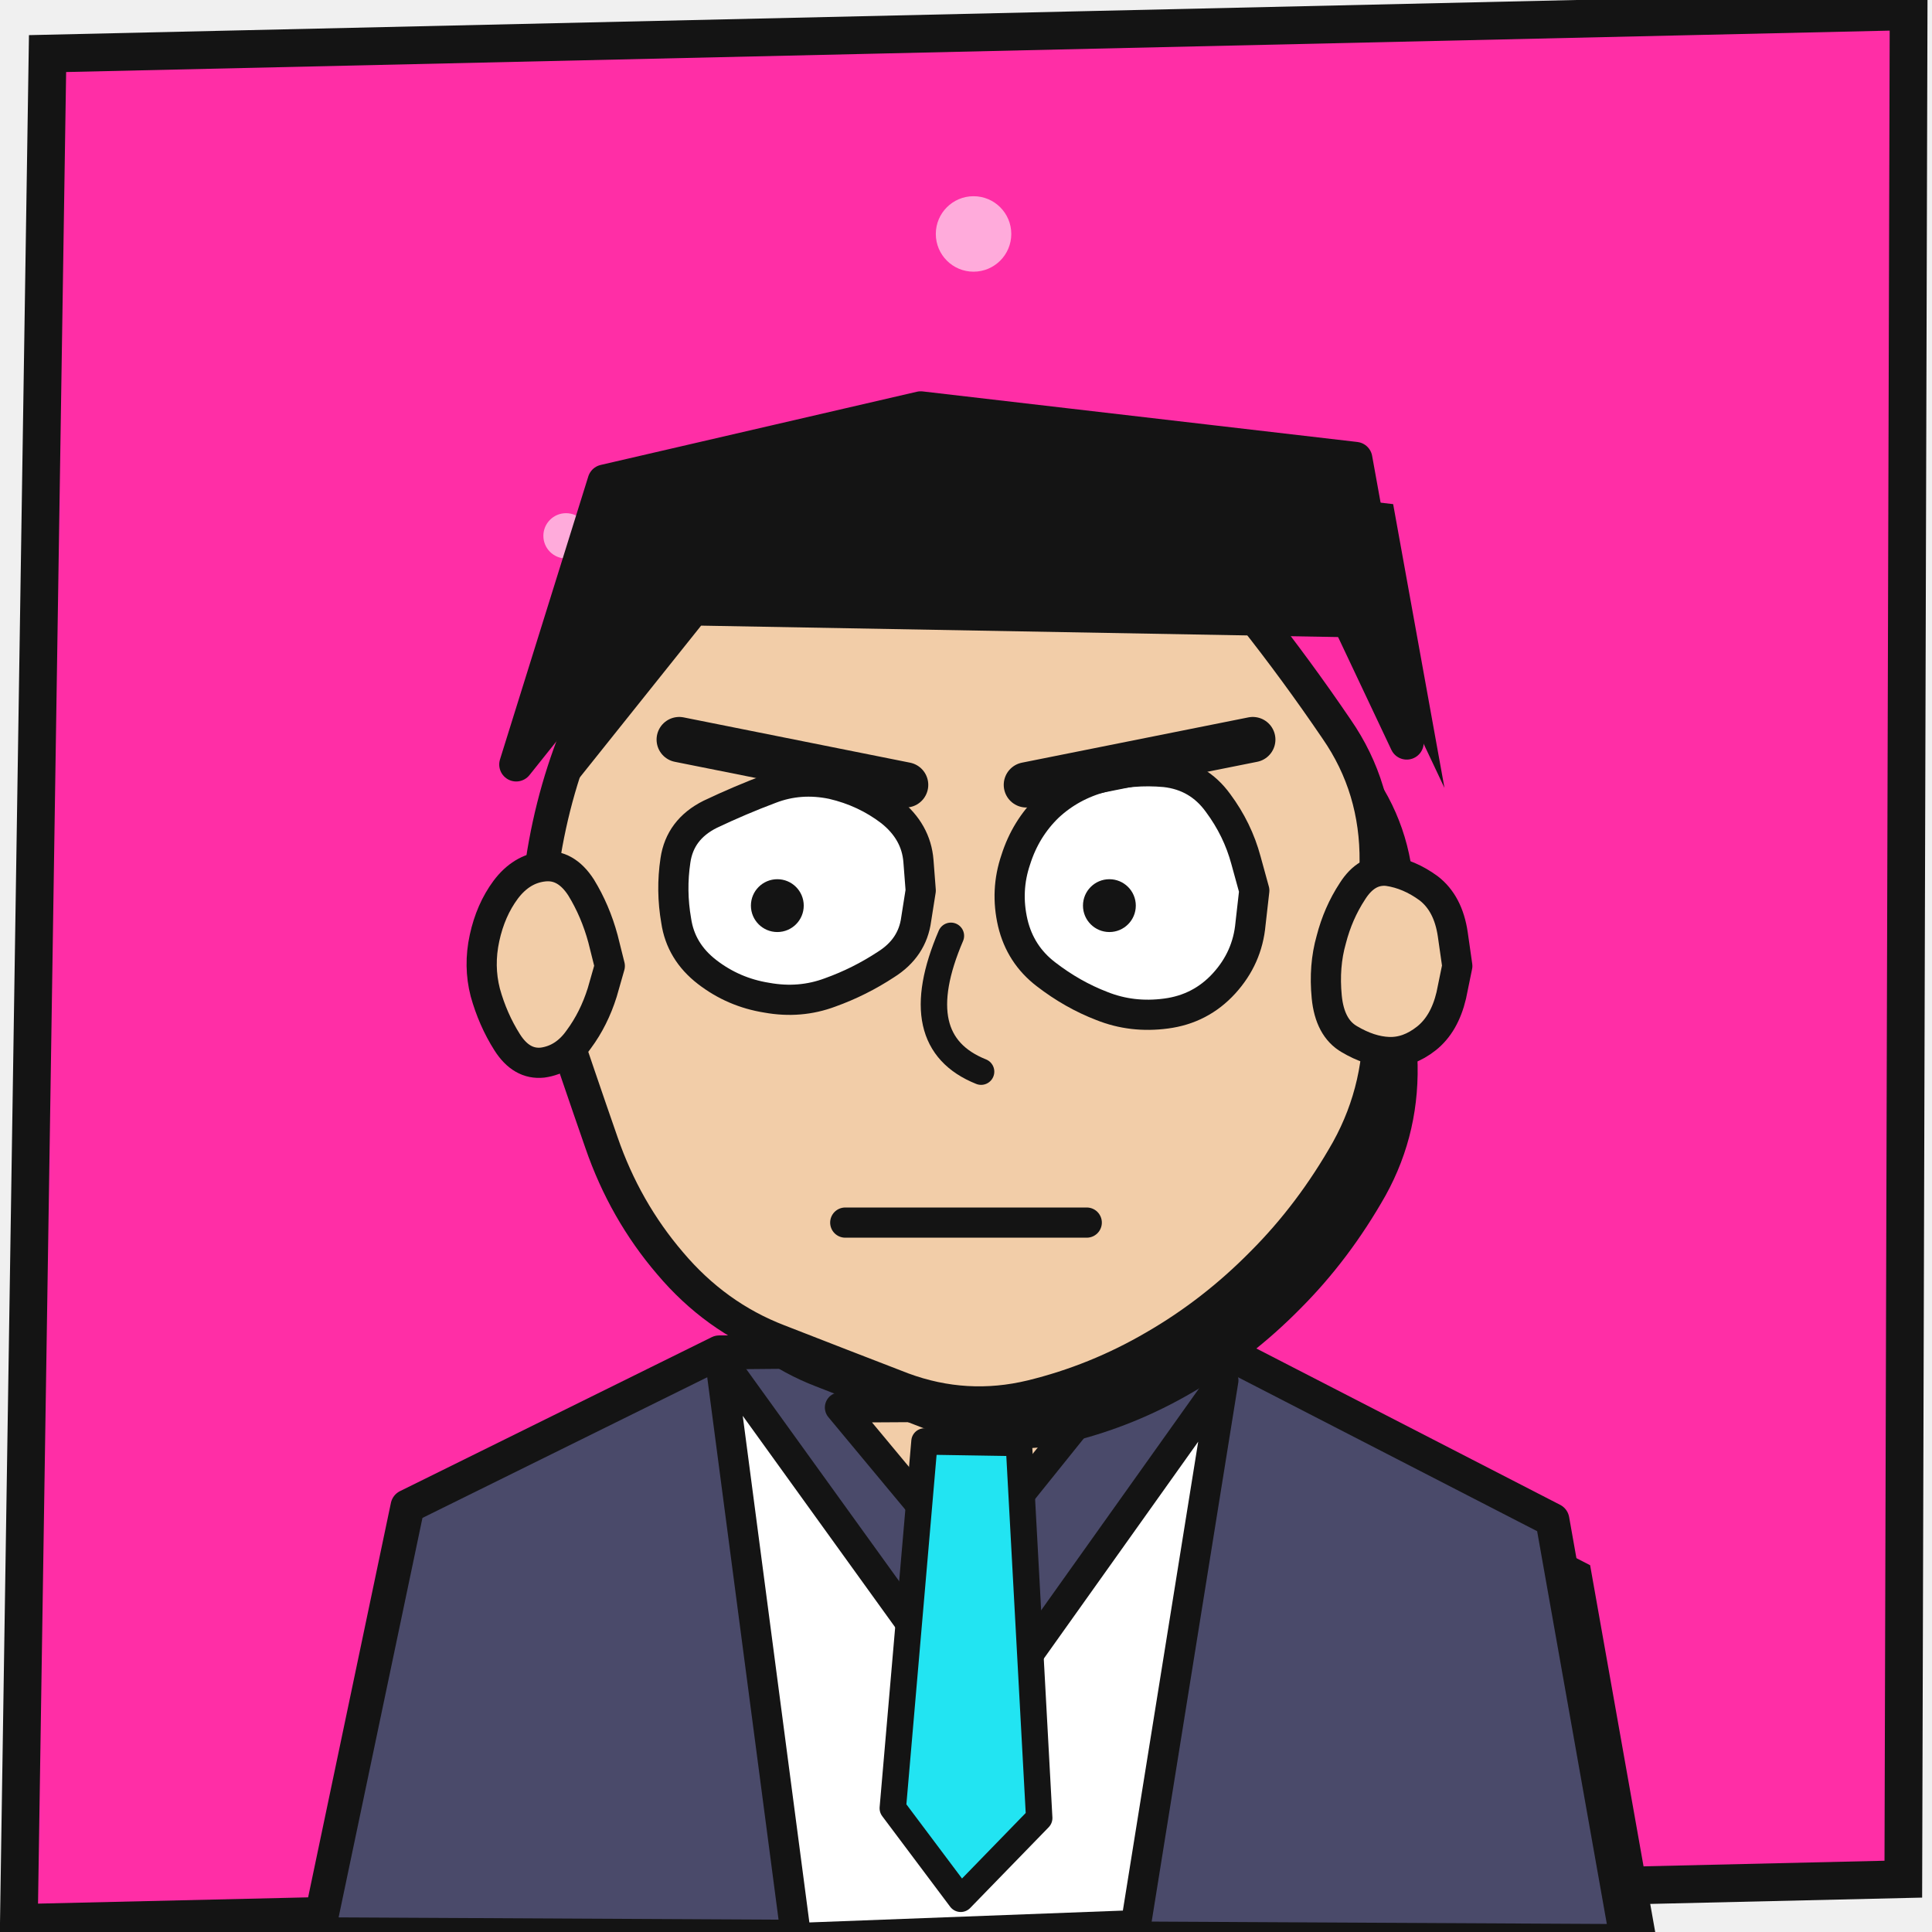
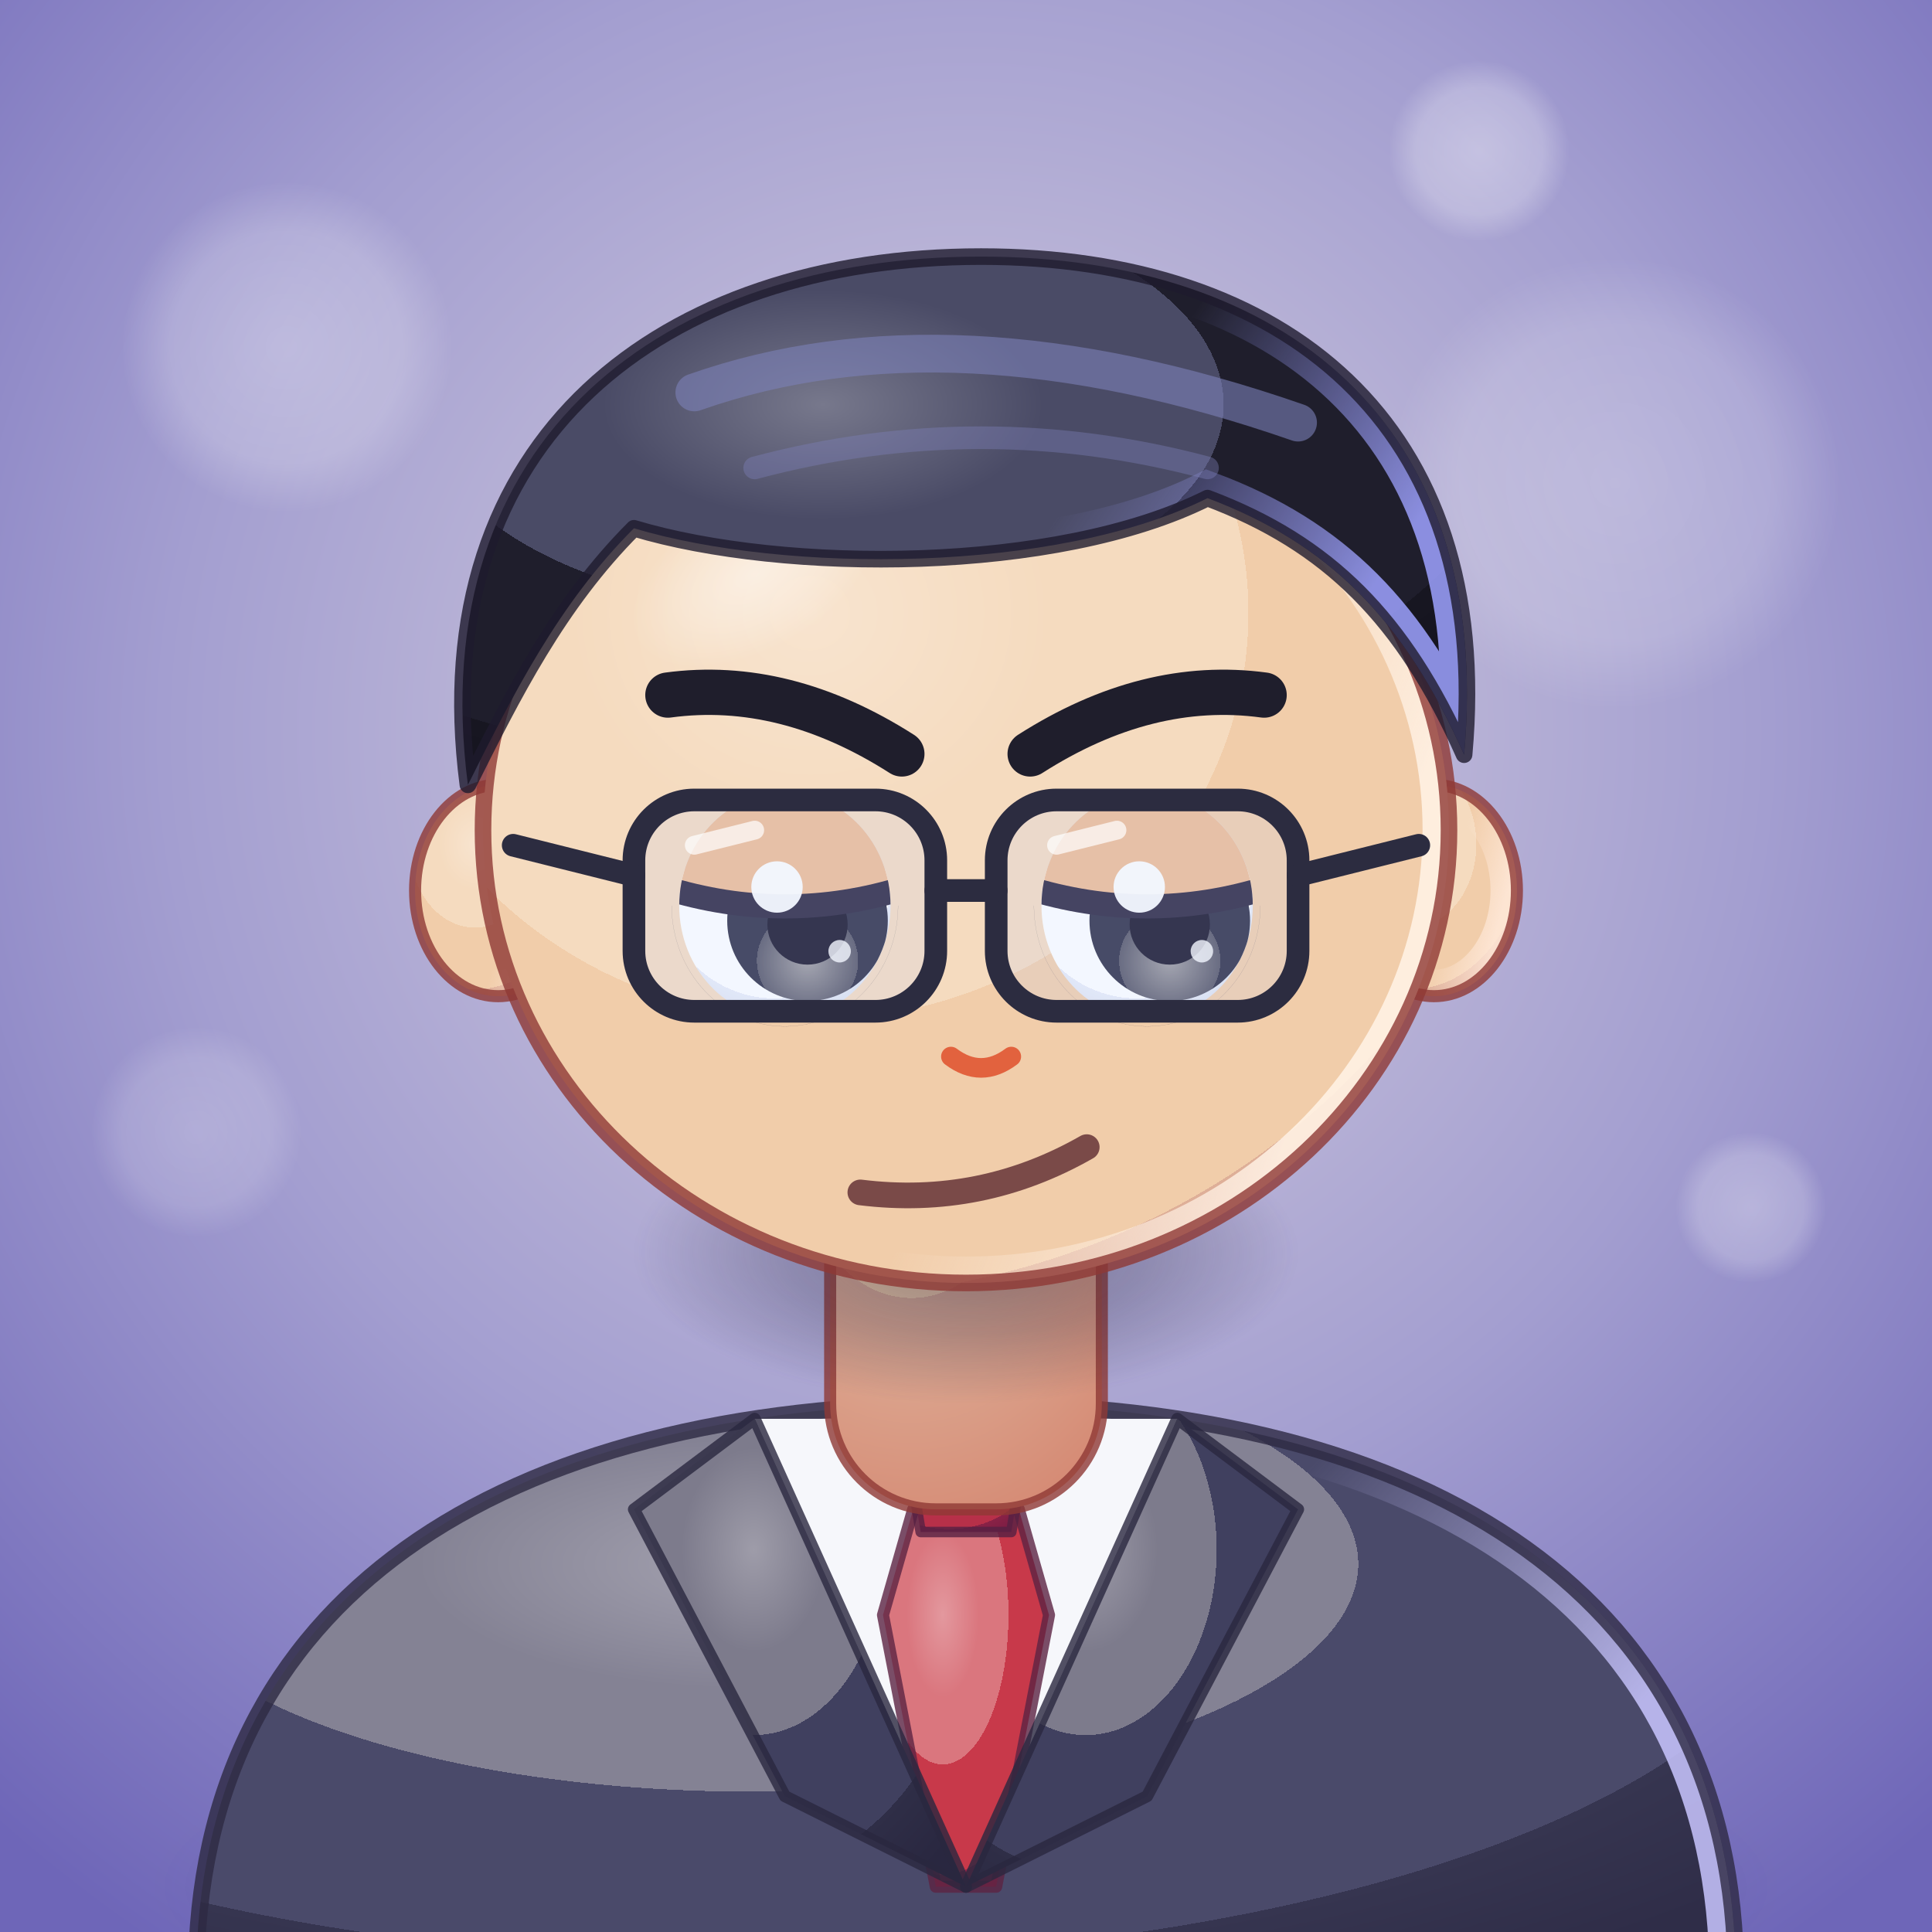
<svg xmlns="http://www.w3.org/2000/svg" width="256" height="256" viewBox="0 0 256 256">
-   <path d="M6.3 7.1 L252.9 1.5 L252.2 249.0 L2.5 254.8Z" fill="#FF2EA6" stroke="#141414" stroke-width="5" />
-   <circle cx="162" cy="64" r="5" fill="#FFFFFF" opacity=".6" />
-   <circle cx="75" cy="71" r="3" fill="#FFFFFF" opacity=".6" />
-   <circle cx="92" cy="88" r="7" fill="#FFFFFF" opacity=".6" />
-   <circle cx="107" cy="73" r="5" fill="#FFFFFF" opacity=".6" />
-   <circle cx="83" cy="122" r="5" fill="#FFFFFF" opacity=".6" />
-   <circle cx="162" cy="121" r="4" fill="#FFFFFF" opacity=".6" />
-   <circle cx="129" cy="31" r="5" fill="#FFFFFF" opacity=".6" />
-   <path d="M42.1 256.3 L54.0 199.6 L95.3 179.2 L161.4 178.6 L205.7 201.4 L215.6 257.2Z" fill="#141414" transform="translate(5 6)" />
-   <path d="M42.1 256.3 L54.0 199.6 L95.3 179.2 L161.4 178.6 L205.7 201.4 L215.6 257.2Z" fill="#4A4A6A" stroke="#141414" stroke-width="4.5" stroke-linejoin="round" stroke-linecap="round" />
-   <path d="M111.3 186.5 L128.1 206.7 L144.5 186.3Z" fill="#F2CDA8" stroke="#141414" stroke-width="4" stroke-linejoin="round" stroke-linecap="round" />
-   <path d="M182.4 124.0 Q182.4 124.0 182.8 133.9 Q183.3 143.9 178.6 152.4 Q173.8 160.9 167.3 167.4 Q160.8 174.0 153.0 178.5 Q145.3 183.0 136.7 185.1 Q128.0 187.2 119.6 184.1 Q111.3 180.9 103.1 177.7 Q94.8 174.5 88.8 167.4 Q82.8 160.4 79.7 151.4 Q76.6 142.5 73.5 133.2 Q70.4 124.0 71.9 114.2 Q73.4 104.3 77.3 95.4 Q81.3 86.4 87.6 79.3 Q94.0 72.2 102.4 68.9 Q110.9 65.6 119.4 64.6 Q128.0 63.7 136.9 63.5 Q145.8 63.3 153.2 68.9 Q160.5 74.5 166.1 81.6 Q171.8 88.8 177.1 96.6 Q182.5 104.4 182.4 114.2Z" fill="#141414" transform="translate(5 6)" />
-   <path d="M182.4 124.0 Q182.4 124.0 182.8 133.9 Q183.3 143.9 178.6 152.4 Q173.8 160.9 167.3 167.4 Q160.8 174.0 153.0 178.5 Q145.3 183.0 136.7 185.1 Q128.0 187.2 119.6 184.1 Q111.3 180.9 103.1 177.7 Q94.8 174.5 88.8 167.4 Q82.8 160.4 79.7 151.4 Q76.6 142.5 73.5 133.2 Q70.4 124.0 71.9 114.2 Q73.4 104.3 77.3 95.4 Q81.3 86.4 87.6 79.3 Q94.0 72.2 102.4 68.9 Q110.9 65.6 119.4 64.6 Q128.0 63.7 136.9 63.5 Q145.8 63.3 153.2 68.9 Q160.5 74.5 166.1 81.6 Q171.8 88.8 177.1 96.6 Q182.5 104.4 182.4 114.2Z" fill="#F2CDA8" stroke="#141414" stroke-width="4.5" stroke-linejoin="round" stroke-linecap="round" />
-   <path d="M80.8 128.0 Q80.8 128.0 79.8 131.5 Q78.7 135.0 76.7 137.7 Q74.8 140.4 71.9 140.8 Q69.1 141.1 67.2 138.1 Q65.3 135.1 64.3 131.5 Q63.4 128.0 64.2 124.3 Q65.0 120.6 67.0 117.9 Q69.1 115.1 72.1 114.8 Q75.0 114.5 77.0 117.6 Q78.9 120.7 79.9 124.4Z" fill="#F2CDA8" stroke="#141414" stroke-width="4" stroke-linejoin="round" stroke-linecap="round" />
-   <path d="M193.1 128.0 Q193.1 128.0 192.3 131.9 Q191.4 135.7 189.0 137.6 Q186.6 139.5 184.0 139.4 Q181.5 139.3 178.8 137.7 Q176.2 136.2 175.8 132.1 Q175.4 128.0 176.4 124.5 Q177.3 121.0 179.2 118.1 Q181.1 115.1 183.9 115.4 Q186.7 115.8 189.3 117.7 Q191.9 119.7 192.5 123.8Z" fill="#F2CDA8" stroke="#141414" stroke-width="4" stroke-linejoin="round" stroke-linecap="round" />
-   <path d="M122.0 118.0 Q122.0 118.0 121.4 121.8 Q120.9 125.6 117.4 127.8 Q113.9 130.1 110.0 131.5 Q106.0 133.0 101.6 132.2 Q97.2 131.5 93.7 128.8 Q90.2 126.1 89.6 122.0 Q88.9 118.0 89.5 114.0 Q90.1 109.9 94.1 107.9 Q98.1 106.0 102.1 104.5 Q106.0 103.0 110.3 103.9 Q114.6 104.9 118.0 107.5 Q121.4 110.2 121.7 114.1Z" fill="#FFFFFF" stroke="#141414" stroke-width="4" stroke-linejoin="round" stroke-linecap="round" />
-   <circle cx="103" cy="120" r="3.5" fill="#141414" />
-   <path d="M166.2 118.0 Q166.2 118.0 165.7 122.4 Q165.3 126.9 162.2 130.3 Q159.1 133.7 154.5 134.3 Q150.0 134.9 146.0 133.3 Q142.1 131.8 138.6 129.1 Q135.2 126.5 134.2 122.3 Q133.2 118.0 134.6 113.9 Q135.9 109.8 138.9 106.9 Q141.9 104.1 146.0 103.0 Q150.0 101.9 154.4 102.3 Q158.8 102.8 161.4 106.4 Q164.0 109.9 165.1 114.0Z" fill="#FFFFFF" stroke="#141414" stroke-width="4" stroke-linejoin="round" stroke-linecap="round" />
-   <circle cx="147" cy="120" r="3.5" fill="#141414" />
-   <path d="M126 124 q-6 14 4 18" fill="none" stroke="#141414" stroke-width="3.5" stroke-linecap="round" stroke-linejoin="round" />
-   <path d="M68.4 101.3 L80.1 63.8 L122.0 54.1 L179.6 60.8 L186.4 98.4 L177.0 78.5 L87.9 76.9Z" fill="#141414" transform="translate(5 6)" />
-   <path d="M68.4 101.3 L80.1 63.8 L122.0 54.1 L179.6 60.8 L186.4 98.4 L177.0 78.5 L87.9 76.9Z" fill="#141414" stroke="#141414" stroke-width="4.5" stroke-linejoin="round" stroke-linecap="round" />
-   <path d="M90 98 l30 6 M166 98 l-30 6" fill="none" stroke="#141414" stroke-width="6" stroke-linecap="round" stroke-linejoin="round" />
-   <path d="M112 162 h32" fill="none" stroke="#141414" stroke-width="4" stroke-linecap="round" stroke-linejoin="round" />
-   <path d="M95.4 180.0 L130.0 228.0 L162.1 182.9 L150.5 255.1 L105.5 256.8Z" fill="#FFFFFF" stroke="#141414" stroke-width="4" stroke-linejoin="round" stroke-linecap="round" />
-   <path d="M122.5 191.0 L135.0 191.2 L137.7 240.9 L127.3 251.6 L118.3 239.6Z" fill="#22E4F2" stroke="#141414" stroke-width="3.5" stroke-linejoin="round" stroke-linecap="round" />
+   <defs>
+     <radialGradient id="t3jun1" cx="0.5" cy="0.38" r="0.75">
+       <stop offset="0" stop-color="#D6D0DF" />
+       <stop offset="0.55" stop-color="#A39ED0" />
+       <stop offset="1" stop-color="#6E66B8" />
+     </radialGradient>
+     <radialGradient id="t3jun2" cx="0.5" cy="0.5" r="0.5">
+       <stop offset="0" stop-color="#FFFFFF" stop-opacity="0.28" />
+       <stop offset="0.7" stop-color="#FFFFFF" stop-opacity="0.196" />
+       <stop offset="1" stop-color="#FFFFFF" stop-opacity="0" />
+     </radialGradient>
+     <radialGradient id="t3jun3" cx="0.5" cy="0.5" r="0.5">
+       <stop offset="0" stop-color="#FFFFFF" stop-opacity="0.22" />
+       <stop offset="0.7" stop-color="#FFFFFF" stop-opacity="0.154" />
+       <stop offset="1" stop-color="#FFFFFF" stop-opacity="0" />
+     </radialGradient>
+     <radialGradient id="t3jun4" cx="0.5" cy="0.5" r="0.5">
+       <stop offset="0" stop-color="#FFFFFF" stop-opacity="0.35" />
+       <stop offset="0.7" stop-color="#FFFFFF" stop-opacity="0.245" />
+       <stop offset="1" stop-color="#FFFFFF" stop-opacity="0" />
+     </radialGradient>
+     <radialGradient id="t3jun5" cx="0.5" cy="0.5" r="0.5">
+       <stop offset="0" stop-color="#FFFFFF" stop-opacity="0.2" />
+       <stop offset="0.7" stop-color="#FFFFFF" stop-opacity="0.14" />
+       <stop offset="1" stop-color="#FFFFFF" stop-opacity="0" />
+     </radialGradient>
+     <radialGradient id="t3jun6" cx="0.5" cy="0.5" r="0.5">
+       <stop offset="0" stop-color="#FFFFFF" stop-opacity="0.3" />
+       <stop offset="0.7" stop-color="#FFFFFF" stop-opacity="0.21" />
+       <stop offset="1" stop-color="#FFFFFF" stop-opacity="0" />
+     </radialGradient>
+     <radialGradient id="t3jun7" cx="0.5" cy="0.5" r="0.5">
+       <stop offset="0" stop-color="#1B1A3A" stop-opacity="0.25" />
+       <stop offset="0.55" stop-color="#1B1A3A" stop-opacity="0.138" />
+       <stop offset="1" stop-color="#1B1A3A" stop-opacity="0" />
+     </radialGradient>
+     <radialGradient id="t3jun8" cx="0.36" cy="0.28" r="0.86">
+       <stop offset="0" stop-color="#A3A1AF" />
+       <stop offset="0.253" stop-color="#848294" />
+       <stop offset="0.46" stop-color="#848294" />
+       <stop offset="0.46" stop-color="#4A4A6A" />
+       <stop offset="0.8" stop-color="#4A4A6A" />
+       <stop offset="0.8" stop-color="#363550" />
+       <stop offset="1" stop-color="#2F2D48" />
+     </radialGradient>
+     <clipPath id="t3jun9">
+       <path d="M26 262C26 212 66 186 128 186C190 186 230 212 230 262Z" />
+     </clipPath>
+     <linearGradient id="t3jun10" x1="0" y1="0" x2="1" y2="0.35">
+       <stop offset="0" stop-color="#C9C6FF" stop-opacity="0" />
+       <stop offset="0.68" stop-color="#C9C6FF" stop-opacity="0" />
+       <stop offset="1" stop-color="#C9C6FF" stop-opacity="0.85" />
+     </linearGradient>
+     <radialGradient id="t3jun11" cx="0.36" cy="0.28" r="0.86">
+       <stop offset="0" stop-color="#E3989E" />
+       <stop offset="0.253" stop-color="#DA767E" />
+       <stop offset="0.46" stop-color="#DA767E" />
+       <stop offset="0.46" stop-color="#C8394A" />
+       <stop offset="0.8" stop-color="#C8394A" />
+       <stop offset="0.8" stop-color="#972748" />
+       <stop offset="1" stop-color="#872146" />
+     </radialGradient>
+     <radialGradient id="t3jun12" cx="0.36" cy="0.28" r="0.86">
+       <stop offset="0" stop-color="#DA949E" />
+       <stop offset="0.253" stop-color="#CE707D" />
+       <stop offset="0.46" stop-color="#CE707D" />
+       <stop offset="0.46" stop-color="#B73049" />
+       <stop offset="0.8" stop-color="#B73049" />
+       <stop offset="0.8" stop-color="#892246" />
+       <stop offset="1" stop-color="#7A1C44" />
+     </radialGradient>
+     <radialGradient id="t3jun13" cx="0.36" cy="0.28" r="0.86">
+       <stop offset="0" stop-color="#9E9CA9" />
+       <stop offset="0.253" stop-color="#7D7B8C" />
+       <stop offset="0.46" stop-color="#7D7B8C" />
+       <stop offset="0.46" stop-color="#40405F" />
+       <stop offset="0.8" stop-color="#40405F" />
+       <stop offset="0.8" stop-color="#2F2E47" />
+       <stop offset="1" stop-color="#292740" />
+     </radialGradient>
+     <radialGradient id="t3jun14" cx="0.36" cy="0.28" r="0.86">
+       <stop offset="0" stop-color="#9E9CA9" />
+       <stop offset="0.253" stop-color="#7D7B8C" />
+       <stop offset="0.46" stop-color="#7D7B8C" />
+       <stop offset="0.46" stop-color="#40405F" />
+       <stop offset="0.8" stop-color="#40405F" />
+       <stop offset="0.8" stop-color="#2F2E47" />
+       <stop offset="1" stop-color="#292740" />
+     </radialGradient>
+     <radialGradient id="t3jun15" cx="0.3" cy="0.0" r="1.1">
+       <stop offset="0" stop-color="#F8E4CF" />
+       <stop offset="0.066" stop-color="#F5DBBF" />
+       <stop offset="0.12" stop-color="#F5DBBF" />
+       <stop offset="0.12" stop-color="#F1CDAA" />
+       <stop offset="0.4" stop-color="#F1CDAA" />
+       <stop offset="0.4" stop-color="#DEAF98" />
+       <stop offset="1" stop-color="#D58A74" />
+     </radialGradient>
+     <radialGradient id="t3jun16" cx="0.5" cy="0.5" r="0.5">
+       <stop offset="0" stop-color="#1B1A3A" stop-opacity="0.42" />
+       <stop offset="0.55" stop-color="#1B1A3A" stop-opacity="0.231" />
+       <stop offset="1" stop-color="#1B1A3A" stop-opacity="0" />
+     </radialGradient>
+     <radialGradient id="t3jun17" cx="0.36" cy="0.28" r="0.86">
+       <stop offset="0" stop-color="#F8E4CF" />
+       <stop offset="0.253" stop-color="#F5DBBF" />
+       <stop offset="0.46" stop-color="#F5DBBF" />
+       <stop offset="0.46" stop-color="#F1CDAA" />
+       <stop offset="0.8" stop-color="#F1CDAA" />
+       <stop offset="0.8" stop-color="#DEAF98" />
+       <stop offset="1" stop-color="#D58A74" />
+     </radialGradient>
+     <clipPath id="t3jun18">
+       <path d="M55.0 118.0A11.0 14.0 0 1 0 77.0 118.0A11.0 14.0 0 1 0 55.0 118.0Z" />
+     </clipPath>
+     <linearGradient id="t3jun19" x1="0" y1="0" x2="1" y2="0.35">
+       <stop offset="0" stop-color="#FFE9DA" stop-opacity="0" />
+       <stop offset="0.68" stop-color="#FFE9DA" stop-opacity="0" />
+       <stop offset="1" stop-color="#FFE9DA" stop-opacity="0.85" />
+     </linearGradient>
+     <radialGradient id="t3jun20" cx="0.36" cy="0.28" r="0.86">
+       <stop offset="0" stop-color="#F8E4CF" />
+       <stop offset="0.253" stop-color="#F5DBBF" />
+       <stop offset="0.46" stop-color="#F5DBBF" />
+       <stop offset="0.46" stop-color="#F1CDAA" />
+       <stop offset="0.8" stop-color="#F1CDAA" />
+       <stop offset="0.8" stop-color="#DEAF98" />
+       <stop offset="1" stop-color="#D58A74" />
+     </radialGradient>
+     <clipPath id="t3jun21">
+       <path d="M179.0 118.0A11.0 14.0 0 1 0 201.0 118.0A11.0 14.0 0 1 0 179.0 118.0Z" />
+     </clipPath>
+     <linearGradient id="t3jun22" x1="0" y1="0" x2="1" y2="0.35">
+       <stop offset="0" stop-color="#FFE9DA" stop-opacity="0" />
+       <stop offset="0.68" stop-color="#FFE9DA" stop-opacity="0" />
+       <stop offset="1" stop-color="#FFE9DA" stop-opacity="0.85" />
+     </linearGradient>
+     <radialGradient id="t3jun23" cx="0.34" cy="0.26" r="0.9">
+       <stop offset="0" stop-color="#F8E4CF" />
+       <stop offset="0.275" stop-color="#F5DBBF" />
+       <stop offset="0.5" stop-color="#F5DBBF" />
+       <stop offset="0.5" stop-color="#F1CDAA" />
+       <stop offset="0.84" stop-color="#F1CDAA" />
+       <stop offset="0.84" stop-color="#DEAF98" />
+       <stop offset="1" stop-color="#D58A74" />
+     </radialGradient>
+     <clipPath id="t3jun24">
+       <path d="M64.0 110.0A64.0 60.0 0 1 0 192.0 110.0A64.0 60.0 0 1 0 64.0 110.0Z" />
+     </clipPath>
+     <linearGradient id="t3jun25" x1="0" y1="0" x2="1" y2="0.35">
+       <stop offset="0" stop-color="#FFF1E4" stop-opacity="0" />
+       <stop offset="0.68" stop-color="#FFF1E4" stop-opacity="0" />
+       <stop offset="1" stop-color="#FFF1E4" stop-opacity="0.9" />
+     </linearGradient>
+     <radialGradient id="t3jun26" cx="0.5" cy="0.5" r="0.5">
+       <stop offset="0" stop-color="#FFFFFF" stop-opacity="0.45" />
+       <stop offset="0.6" stop-color="#FFFFFF" stop-opacity="0.203" />
+       <stop offset="1" stop-color="#FFFFFF" stop-opacity="0" />
+     </radialGradient>
+     <radialGradient id="t3jun27" cx="0.45" cy="0.35" r="0.8">
+       <stop offset="0" stop-color="#FFFFFF" />
+       <stop offset="0.7" stop-color="#FFFFFF" />
+       <stop offset="0.7" stop-color="#E9ECF6" />
+       <stop offset="1" stop-color="#D3D8EA" />
+     </radialGradient>
+     <clipPath id="t3jun28">
+       <path d="M90.0 120.0A14.0 15.0 0 1 0 118.0 120.0A14.0 15.0 0 1 0 90.0 120.0Z" />
+     </clipPath>
+     <radialGradient id="t3jun29" cx="0.5" cy="0.75" r="0.7">
+       <stop offset="0" stop-color="#A09DA1" />
+       <stop offset="0.45" stop-color="#575667" />
+       <stop offset="0.45" stop-color="#2D2D46" />
+       <stop offset="0.85" stop-color="#2D2D46" />
+       <stop offset="0.85" stop-color="#1D1D2E" />
+       <stop offset="1" stop-color="#191827" />
+     </radialGradient>
+     <radialGradient id="t3jun30" cx="0.45" cy="0.35" r="0.8">
+       <stop offset="0" stop-color="#FFFFFF" />
+       <stop offset="0.7" stop-color="#FFFFFF" />
+       <stop offset="0.7" stop-color="#E9ECF6" />
+       <stop offset="1" stop-color="#D3D8EA" />
+     </radialGradient>
+     <clipPath id="t3jun31">
+       <path d="M138.0 120.0A14.0 15.0 0 1 0 166.0 120.0A14.0 15.0 0 1 0 138.0 120.0Z" />
+     </clipPath>
+     <radialGradient id="t3jun32" cx="0.5" cy="0.75" r="0.7">
+       <stop offset="0" stop-color="#A09DA1" />
+       <stop offset="0.45" stop-color="#575667" />
+       <stop offset="0.45" stop-color="#2D2D46" />
+       <stop offset="0.85" stop-color="#2D2D46" />
+       <stop offset="0.85" stop-color="#1D1D2E" />
+       <stop offset="1" stop-color="#191827" />
+     </radialGradient>
+     <radialGradient id="t3jun33" cx="0.36" cy="0.28" r="0.86">
+       <stop offset="0" stop-color="#77788C" />
+       <stop offset="0.253" stop-color="#4A4B66" />
+       <stop offset="0.46" stop-color="#4A4B66" />
+       <stop offset="0.46" stop-color="#1F1E2C" />
+       <stop offset="0.8" stop-color="#1F1E2C" />
+       <stop offset="0.8" stop-color="#171621" />
+       <stop offset="1" stop-color="#14131E" />
+     </radialGradient>
+     <clipPath id="t3jun34">
+       <path d="M62 104C56 58 88 34 130 34C170 34 198 56 194 100C186 82 176 72 160 66C140 76 104 76 84 70C74 80 68 92 62 104Z" />
+     </clipPath>
+     <linearGradient id="t3jun35" x1="0" y1="0" x2="1" y2="0.35">
+       <stop offset="0" stop-color="#9EA2FF" stop-opacity="0" />
+       <stop offset="0.68" stop-color="#9EA2FF" stop-opacity="0" />
+       <stop offset="1" stop-color="#9EA2FF" stop-opacity="0.85" />
+     </linearGradient>
+   </defs>
+   <rect width="256" height="256" fill="url(#t3jun1)" />
+   <circle cx="38" cy="46" r="22" fill="url(#t3jun2)" />
+   <circle cx="214" cy="64" r="30" fill="url(#t3jun3)" />
+   <circle cx="196" cy="20" r="12" fill="url(#t3jun4)" />
+   <circle cx="26" cy="150" r="14" fill="url(#t3jun5)" />
+   <circle cx="232" cy="160" r="10" fill="url(#t3jun6)" />
+   <ellipse cx="128" cy="250" rx="110" ry="26" fill="url(#t3jun7)" />
+   <path d="M26 262C26 212 66 186 128 186C190 186 230 212 230 262Z" fill="url(#t3jun8)" />
+   <path d="M26 262C26 212 66 186 128 186C190 186 230 212 230 262Z" fill="none" stroke="url(#t3jun10)" stroke-width="7" clip-path="url(#t3jun9)" />
+   <path d="M26 262C26 212 66 186 128 186C190 186 230 212 230 262Z" fill="none" stroke="#2E2A43" stroke-width="2.2" stroke-linejoin="round" stroke-opacity=".8" />
+   <path d="M100 188L128 250L156 188Z" fill="#F6F7FB" />
+   <path d="M121 200L135 200L139 214L132 250L124 250L117 214Z" fill="url(#t3jun11)" />
+   <path d="M121 200L135 200L139 214L132 250L124 250L117 214Z" fill="none" stroke="#5C2343" stroke-width="1.6" stroke-linejoin="round" stroke-opacity=".8" />
+   <path d="M120 191L136 191L134 203L122 203Z" fill="url(#t3jun12)" />
+   <path d="M120 191L136 191L134 203L122 203Z" fill="none" stroke="#552142" stroke-width="1.4" stroke-linejoin="round" stroke-opacity=".8" />
+   <path d="M100 188L128 250L104 238L84 200Z" fill="url(#t3jun13)" />
+   <path d="M100 188L128 250L104 238L84 200Z" fill="none" stroke="#2A273F" stroke-width="1.6" stroke-linejoin="round" stroke-opacity=".8" />
+   <path d="M156 188L128 250L152 238L172 200Z" fill="url(#t3jun14)" />
+   <path d="M156 188L128 250L152 238L172 200Z" fill="none" stroke="#2A273F" stroke-width="1.6" stroke-linejoin="round" stroke-opacity=".8" />
+   <path d="M124.0 150.0H132.0A14.0 14.0 0 0 1 146.0 164.0V186.0A14.0 14.0 0 0 1 132.0 200.0H124.0A14.0 14.0 0 0 1 110.0 186.0V164.0A14.0 14.0 0 0 1 124.0 150.0Z" fill="url(#t3jun15)" />
+   <path d="M124.0 150.0H132.0A14.0 14.0 0 0 1 146.0 164.0V186.0A14.0 14.0 0 0 1 132.0 200.0H124.0A14.0 14.0 0 0 1 110.0 186.0V164.0A14.0 14.0 0 0 1 124.0 150.0Z" fill="none" stroke="#8E3935" stroke-width="1.6" stroke-linejoin="round" stroke-opacity=".8" />
+   <ellipse cx="128" cy="166" rx="44" ry="20" fill="url(#t3jun16)" />
+   <path d="M55.0 118.0A11.0 14.0 0 1 0 77.0 118.0A11.0 14.0 0 1 0 55.0 118.0Z" fill="url(#t3jun17)" />
+   <path d="M55.0 118.0A11.0 14.0 0 1 0 77.0 118.0A11.0 14.0 0 1 0 55.0 118.0Z" fill="none" stroke="url(#t3jun19)" stroke-width="7" clip-path="url(#t3jun18)" />
+   <path d="M55.0 118.0A11.0 14.0 0 1 0 77.0 118.0A11.0 14.0 0 1 0 55.0 118.0Z" fill="none" stroke="#8E3935" stroke-width="1.6" stroke-linejoin="round" stroke-opacity=".8" />
+   <path d="M179.0 118.0A11.0 14.0 0 1 0 201.0 118.0A11.0 14.0 0 1 0 179.0 118.0Z" fill="url(#t3jun20)" />
+   <path d="M179.0 118.0A11.0 14.0 0 1 0 201.0 118.0A11.0 14.0 0 1 0 179.0 118.0Z" fill="none" stroke="url(#t3jun22)" stroke-width="7" clip-path="url(#t3jun21)" />
+   <path d="M179.0 118.0A11.0 14.0 0 1 0 201.0 118.0A11.0 14.0 0 1 0 179.0 118.0Z" fill="none" stroke="#8E3935" stroke-width="1.6" stroke-linejoin="round" stroke-opacity=".8" />
+   <path d="M64.0 110.0A64.0 60.0 0 1 0 192.0 110.0A64.0 60.0 0 1 0 64.0 110.0Z" fill="url(#t3jun23)" />
+   <path d="M64.0 110.0A64.0 60.0 0 1 0 192.0 110.0A64.0 60.0 0 1 0 64.0 110.0Z" fill="none" stroke="url(#t3jun25)" stroke-width="7" clip-path="url(#t3jun24)" />
+   <path d="M64.0 110.0A64.0 60.0 0 1 0 192.0 110.0A64.0 60.0 0 1 0 64.0 110.0Z" fill="none" stroke="#8E3935" stroke-width="2.2" stroke-linejoin="round" stroke-opacity=".8" />
+   <ellipse cx="100" cy="76" rx="18" ry="10" fill="url(#t3jun26)" transform="rotate(-30 100 76)" />
+   <path d="M90.0 120.0A14.0 15.0 0 1 0 118.0 120.0A14.0 15.0 0 1 0 90.0 120.0Z" fill="url(#t3jun27)" />
+   <g clip-path="url(#t3jun28)">
+     <circle cx="107" cy="122" r="10.64" fill="url(#t3jun29)" />
+     <circle cx="107" cy="122.5" r="5.32" fill="#17142A" />
+     <ellipse cx="104" cy="111.75" rx="15.4" ry="6.75" fill="#3A3360" opacity=".14" />
+     <path d="M88 102H120V117.6Q104 122.6 88 117.6Z" fill="#EFBC94" />
+     <path d="M88 117.6Q104 122.6 120 117.6" fill="none" stroke="#2B2440" stroke-width="3.2" stroke-linecap="round" />
+   </g>
+   <circle cx="102.957" cy="117.531" r="3.405" fill="#FFFFFF" opacity="0.95" />
+   <circle cx="111.256" cy="126.043" r="1.49" fill="#FFFFFF" opacity="0.8" />
+   <path d="M89 120A15 16 0 0 0 119 120" fill="none" stroke="#2B2440" stroke-width="0.01" stroke-linecap="round" stroke-linejoin="round" />
+   <path d="M138.0 120.0A14.0 15.0 0 1 0 166.0 120.0A14.0 15.0 0 1 0 138.0 120.0Z" fill="url(#t3jun30)" />
+   <g clip-path="url(#t3jun31)">
+     <circle cx="155" cy="122" r="10.64" fill="url(#t3jun32)" />
+     <circle cx="155" cy="122.5" r="5.32" fill="#17142A" />
+     <ellipse cx="152" cy="111.75" rx="15.4" ry="6.75" fill="#3A3360" opacity=".14" />
+     <path d="M136 102H168V117.6Q152 122.6 136 117.6Z" fill="#EFBC94" />
+     <path d="M136 117.6Q152 122.6 168 117.6" fill="none" stroke="#2B2440" stroke-width="3.2" stroke-linecap="round" />
+   </g>
+   <circle cx="150.957" cy="117.531" r="3.405" fill="#FFFFFF" opacity="0.95" />
+   <circle cx="159.256" cy="126.043" r="1.49" fill="#FFFFFF" opacity="0.8" />
+   <path d="M137 120A15 16 0 0 0 167 120" fill="none" stroke="#2B2440" stroke-width="0.01" stroke-linecap="round" stroke-linejoin="round" />
+   <path d="M92.0 106.0H116.0A8.0 8.0 0 0 1 124.0 114.0V126.0A8.0 8.0 0 0 1 116.0 134.0H92.0A8.0 8.0 0 0 1 84.0 126.0V114.0A8.0 8.0 0 0 1 92.0 106.0Z" fill="#BFD7FF" fill-opacity=".18" stroke="#2C2C40" stroke-width="3" />
+   <path d="M92 112L100 110" fill="none" stroke="#FFFFFF" stroke-width="2.5" stroke-linecap="round" stroke-linejoin="round" opacity="0.7" />
+   <path d="M140.0 106.0H164.0A8.0 8.0 0 0 1 172.0 114.0V126.0A8.0 8.0 0 0 1 164.0 134.0H140.0A8.0 8.0 0 0 1 132.0 126.0V114.0A8.0 8.0 0 0 1 140.0 106.0Z" fill="#BFD7FF" fill-opacity=".18" stroke="#2C2C40" stroke-width="3" />
+   <path d="M140 112L148 110" fill="none" stroke="#FFFFFF" stroke-width="2.5" stroke-linecap="round" stroke-linejoin="round" opacity="0.7" />
+   <path d="M124 118H132" fill="none" stroke="#2C2C40" stroke-width="3" stroke-linecap="round" stroke-linejoin="round" />
+   <path d="M84 116L68 112M172 116L188 112" fill="none" stroke="#2C2C40" stroke-width="3" stroke-linecap="round" stroke-linejoin="round" />
+   <path d="M88.5 92.1Q104.0 90.0 119.5 99.9" fill="none" stroke="#1F1E2C" stroke-width="6" stroke-linecap="round" stroke-linejoin="round" />
+   <path d="M136.5 99.9Q152.0 90.0 167.5 92.1" fill="none" stroke="#1F1E2C" stroke-width="6" stroke-linecap="round" stroke-linejoin="round" />
+   <path d="M126 140Q130 143 134 140" fill="none" stroke="#E2623E" stroke-width="2.6" stroke-linecap="round" stroke-linejoin="round" />
+   <path d="M114 158Q130 160 144 152" fill="none" stroke="#7A4A48" stroke-width="3.4" stroke-linecap="round" stroke-linejoin="round" />
+   <path d="M62 104C56 58 88 34 130 34C170 34 198 56 194 100C186 82 176 72 160 66C140 76 104 76 84 70C74 80 68 92 62 104Z" fill="url(#t3jun33)" />
+   <path d="M62 104C56 58 88 34 130 34C170 34 198 56 194 100C186 82 176 72 160 66C140 76 104 76 84 70C74 80 68 92 62 104Z" fill="none" stroke="url(#t3jun35)" stroke-width="7" clip-path="url(#t3jun34)" />
+   <path d="M62 104C56 58 88 34 130 34C170 34 198 56 194 100C186 82 176 72 160 66C140 76 104 76 84 70C74 80 68 92 62 104Z" fill="none" stroke="#1E1B2D" stroke-width="2.2" stroke-linejoin="round" stroke-opacity=".8" />
+   <path d="M92 52Q126 40 172 56" fill="none" stroke="#7C80B8" stroke-width="5" stroke-linecap="round" stroke-linejoin="round" opacity="0.6" />
+   <path d="M100 62Q130 54 160 62" fill="none" stroke="#7C80B8" stroke-width="3" stroke-linecap="round" stroke-linejoin="round" opacity="0.4" />
</svg>
